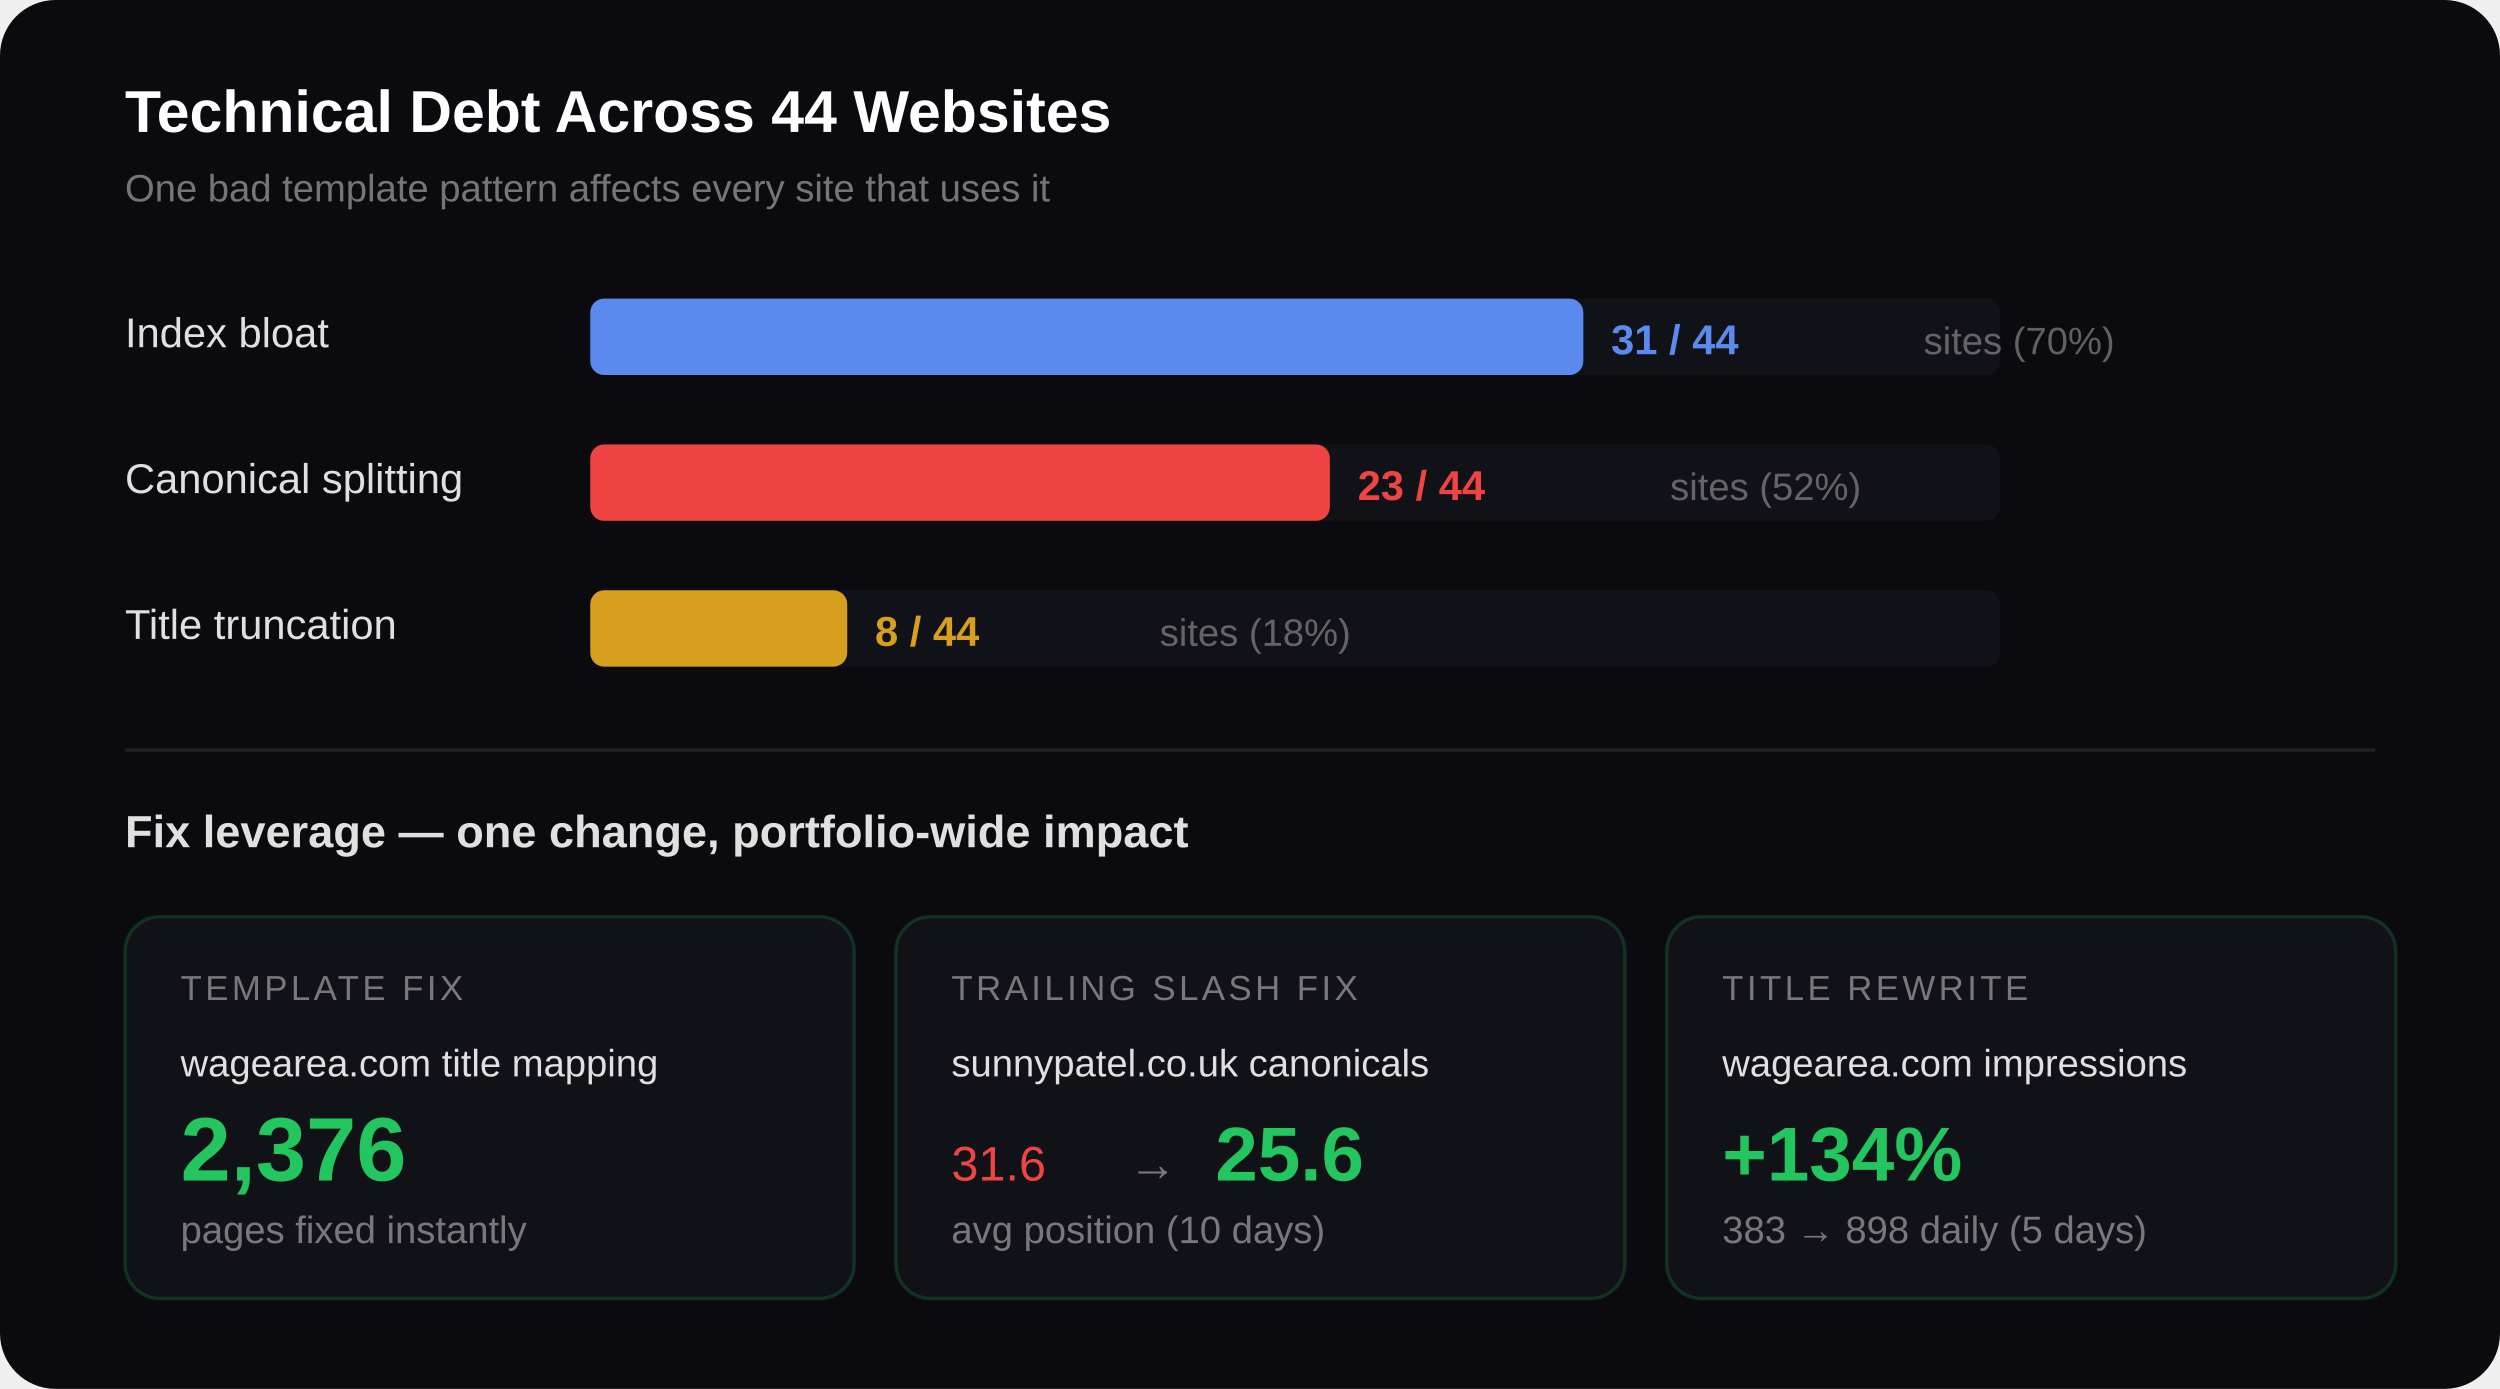
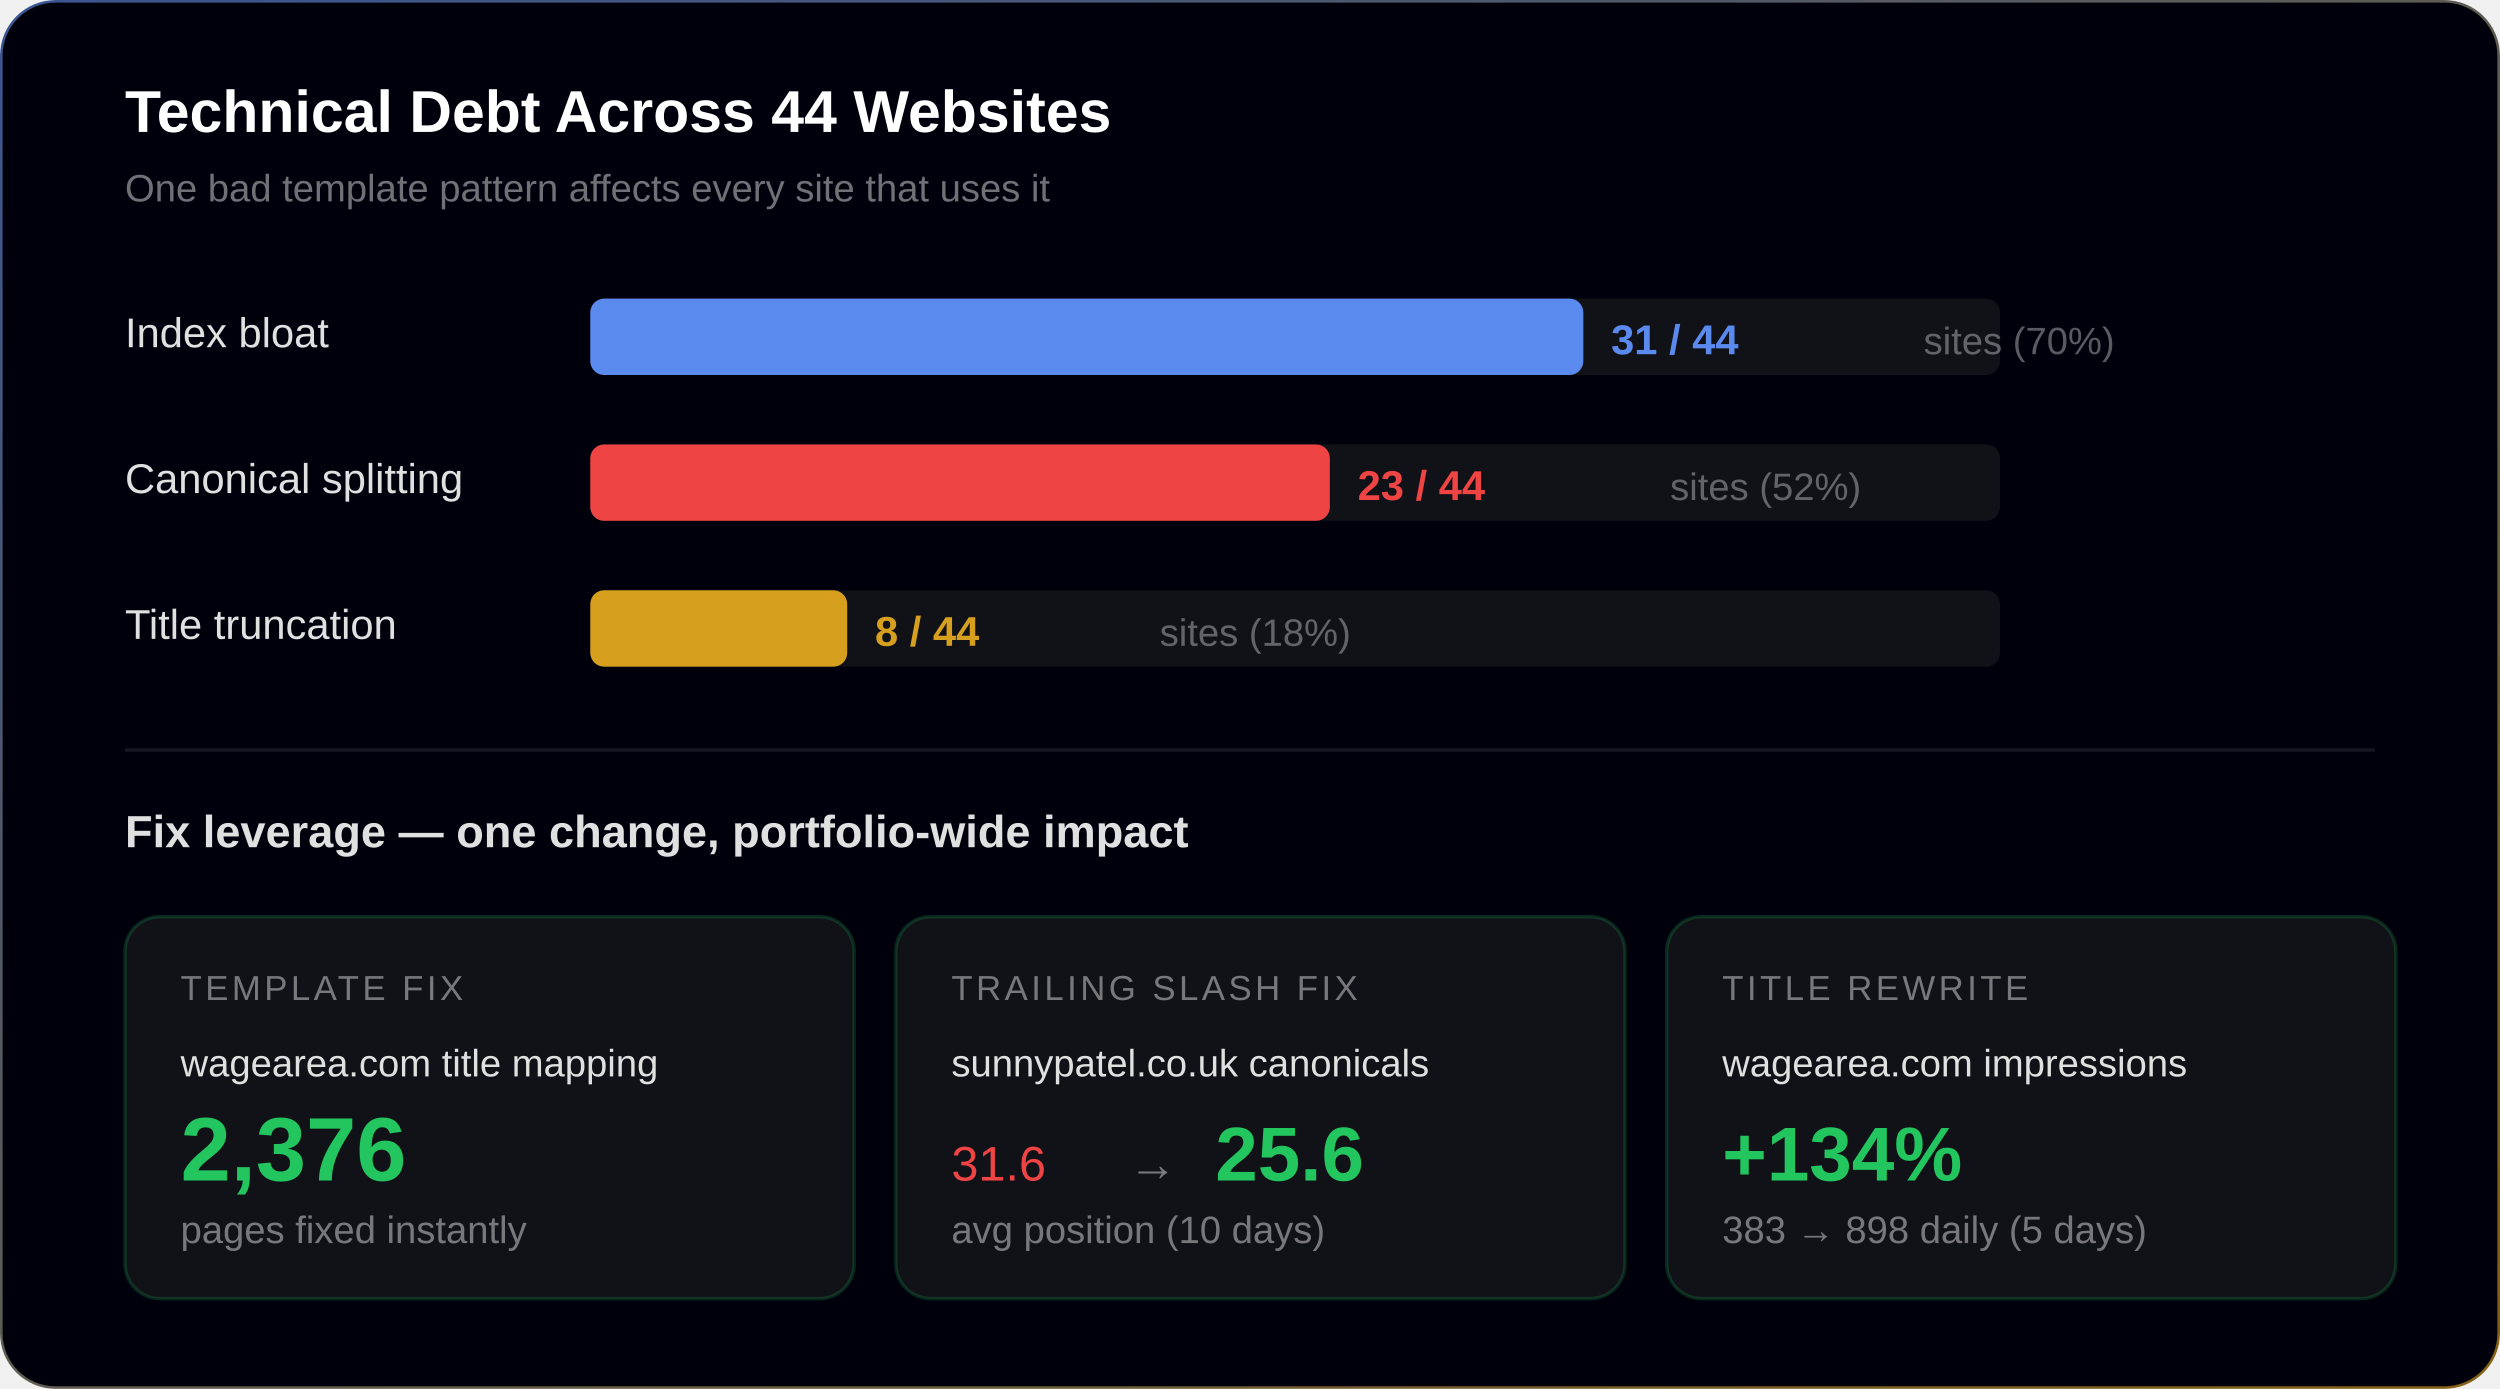
<svg xmlns="http://www.w3.org/2000/svg" viewBox="0 0 720 400" width="720" height="400">
  <defs>
+     <linearGradient id="brandFrameGrad" x1="0%" y1="0%" x2="100%" y2="100%">
+       <stop offset="0%" stop-color="#5B8AEF" />
+       <stop offset="100%" stop-color="#D79F1E" />
+     </linearGradient>
+     <filter id="brandFrameGlow" x="-20%" y="-20%" width="140%" height="140%">
+       <feGaussianBlur stdDeviation="3" result="b" />
+       <feMerge>
+         <feMergeNode in="b" />
+         <feMergeNode in="SourceGraphic" />
+       </feMerge>
+     </filter>
    <clipPath id="clip-tech-debt">
      <rect x="0" y="0" width="720" height="400" rx="16" ry="16" />
    </clipPath>
  </defs>
  <g clip-path="url(#clip-tech-debt)">
-     <rect width="720" height="400" fill="#0a0a0f" rx="16" ry="16" />
+     <rect width="720" height="400" fill="#050507" rx="16" ry="16" stroke="url(#brandFrameGrad)" stroke-width="1.5" stroke-opacity="0.6" filter="url(#brandFrameGlow)" />
    <text x="36" y="38" font-family="Arial, Helvetica, sans-serif" font-size="17" font-weight="bold" fill="#ffffff">Technical Debt Across 44 Websites</text>
    <text x="36" y="58" font-family="Arial, Helvetica, sans-serif" font-size="11" fill="#e0e0e0" opacity="0.5">One bad template pattern affects every site that uses it</text>
    <text x="36" y="100" font-family="Arial, Helvetica, sans-serif" font-size="12" fill="#e0e0e0">Index bloat</text>
    <rect x="170" y="86" width="406" height="22" rx="4" fill="#111118" />
    <rect x="170" y="86" width="286" height="22" rx="4" fill="#5B8AEF" />
    <text x="464" y="102" font-family="Arial, Helvetica, sans-serif" font-size="12" font-weight="bold" fill="#5B8AEF"> 31 / 44</text>
    <text x="554" y="102" font-family="Arial, Helvetica, sans-serif" font-size="11" fill="#e0e0e0" opacity="0.4">sites (70%)</text>
    <text x="36" y="142" font-family="Arial, Helvetica, sans-serif" font-size="12" fill="#e0e0e0">Canonical splitting</text>
    <rect x="170" y="128" width="406" height="22" rx="4" fill="#111118" />
    <rect x="170" y="128" width="213" height="22" rx="4" fill="#ef4444" />
    <text x="391" y="144" font-family="Arial, Helvetica, sans-serif" font-size="12" font-weight="bold" fill="#ef4444"> 23 / 44</text>
    <text x="481" y="144" font-family="Arial, Helvetica, sans-serif" font-size="11" fill="#e0e0e0" opacity="0.4">sites (52%)</text>
    <text x="36" y="184" font-family="Arial, Helvetica, sans-serif" font-size="12" fill="#e0e0e0">Title truncation</text>
    <rect x="170" y="170" width="406" height="22" rx="4" fill="#111118" />
    <rect x="170" y="170" width="74" height="22" rx="4" fill="#d79f1e" />
    <text x="252" y="186" font-family="Arial, Helvetica, sans-serif" font-size="12" font-weight="bold" fill="#d79f1e"> 8 / 44</text>
    <text x="334" y="186" font-family="Arial, Helvetica, sans-serif" font-size="11" fill="#e0e0e0" opacity="0.4">sites (18%)</text>
    <line x1="36" y1="216" x2="684" y2="216" stroke="#e0e0e0" stroke-opacity="0.1" stroke-width="1" />
    <text x="36" y="244" font-family="Arial, Helvetica, sans-serif" font-size="13" font-weight="bold" fill="#e0e0e0">Fix leverage — one change, portfolio-wide impact</text>
    <rect x="36" y="264" width="210" height="110" rx="10" fill="#111118" stroke="#22c55e" stroke-opacity="0.2" stroke-width="1" />
    <text x="52" y="288" font-family="Arial, Helvetica, sans-serif" font-size="10" fill="#e0e0e0" opacity="0.5" letter-spacing="1">TEMPLATE FIX</text>
    <text x="52" y="310" font-family="Arial, Helvetica, sans-serif" font-size="11" fill="#e0e0e0">wagearea.com title mapping</text>
    <text x="52" y="340" font-family="Arial, Helvetica, sans-serif" font-size="26" font-weight="bold" fill="#22c55e">2,376</text>
    <text x="52" y="358" font-family="Arial, Helvetica, sans-serif" font-size="11" fill="#e0e0e0" opacity="0.5">pages fixed instantly</text>
    <rect x="258" y="264" width="210" height="110" rx="10" fill="#111118" stroke="#22c55e" stroke-opacity="0.2" stroke-width="1" />
    <text x="274" y="288" font-family="Arial, Helvetica, sans-serif" font-size="10" fill="#e0e0e0" opacity="0.5" letter-spacing="1">TRAILING SLASH FIX</text>
    <text x="274" y="310" font-family="Arial, Helvetica, sans-serif" font-size="11" fill="#e0e0e0">sunnypatel.co.uk canonicals</text>
    <text x="274" y="340" font-family="Arial, Helvetica, sans-serif" font-size="14" fill="#ef4444">31.6 </text>
    <text x="325" y="340" font-family="Arial, Helvetica, sans-serif" font-size="14" fill="#e0e0e0" opacity="0.5"> → </text>
    <text x="350" y="340" font-family="Arial, Helvetica, sans-serif" font-size="22" font-weight="bold" fill="#22c55e">25.6</text>
    <text x="274" y="358" font-family="Arial, Helvetica, sans-serif" font-size="11" fill="#e0e0e0" opacity="0.5">avg position (10 days)</text>
    <rect x="480" y="264" width="210" height="110" rx="10" fill="#111118" stroke="#22c55e" stroke-opacity="0.2" stroke-width="1" />
    <text x="496" y="288" font-family="Arial, Helvetica, sans-serif" font-size="10" fill="#e0e0e0" opacity="0.5" letter-spacing="1">TITLE REWRITE</text>
    <text x="496" y="310" font-family="Arial, Helvetica, sans-serif" font-size="11" fill="#e0e0e0">wagearea.com impressions</text>
    <text x="496" y="340" font-family="Arial, Helvetica, sans-serif" font-size="22" font-weight="bold" fill="#22c55e">+134%</text>
    <text x="496" y="358" font-family="Arial, Helvetica, sans-serif" font-size="11" fill="#e0e0e0" opacity="0.5">383 → 898 daily (5 days)</text>
  </g>
</svg>
